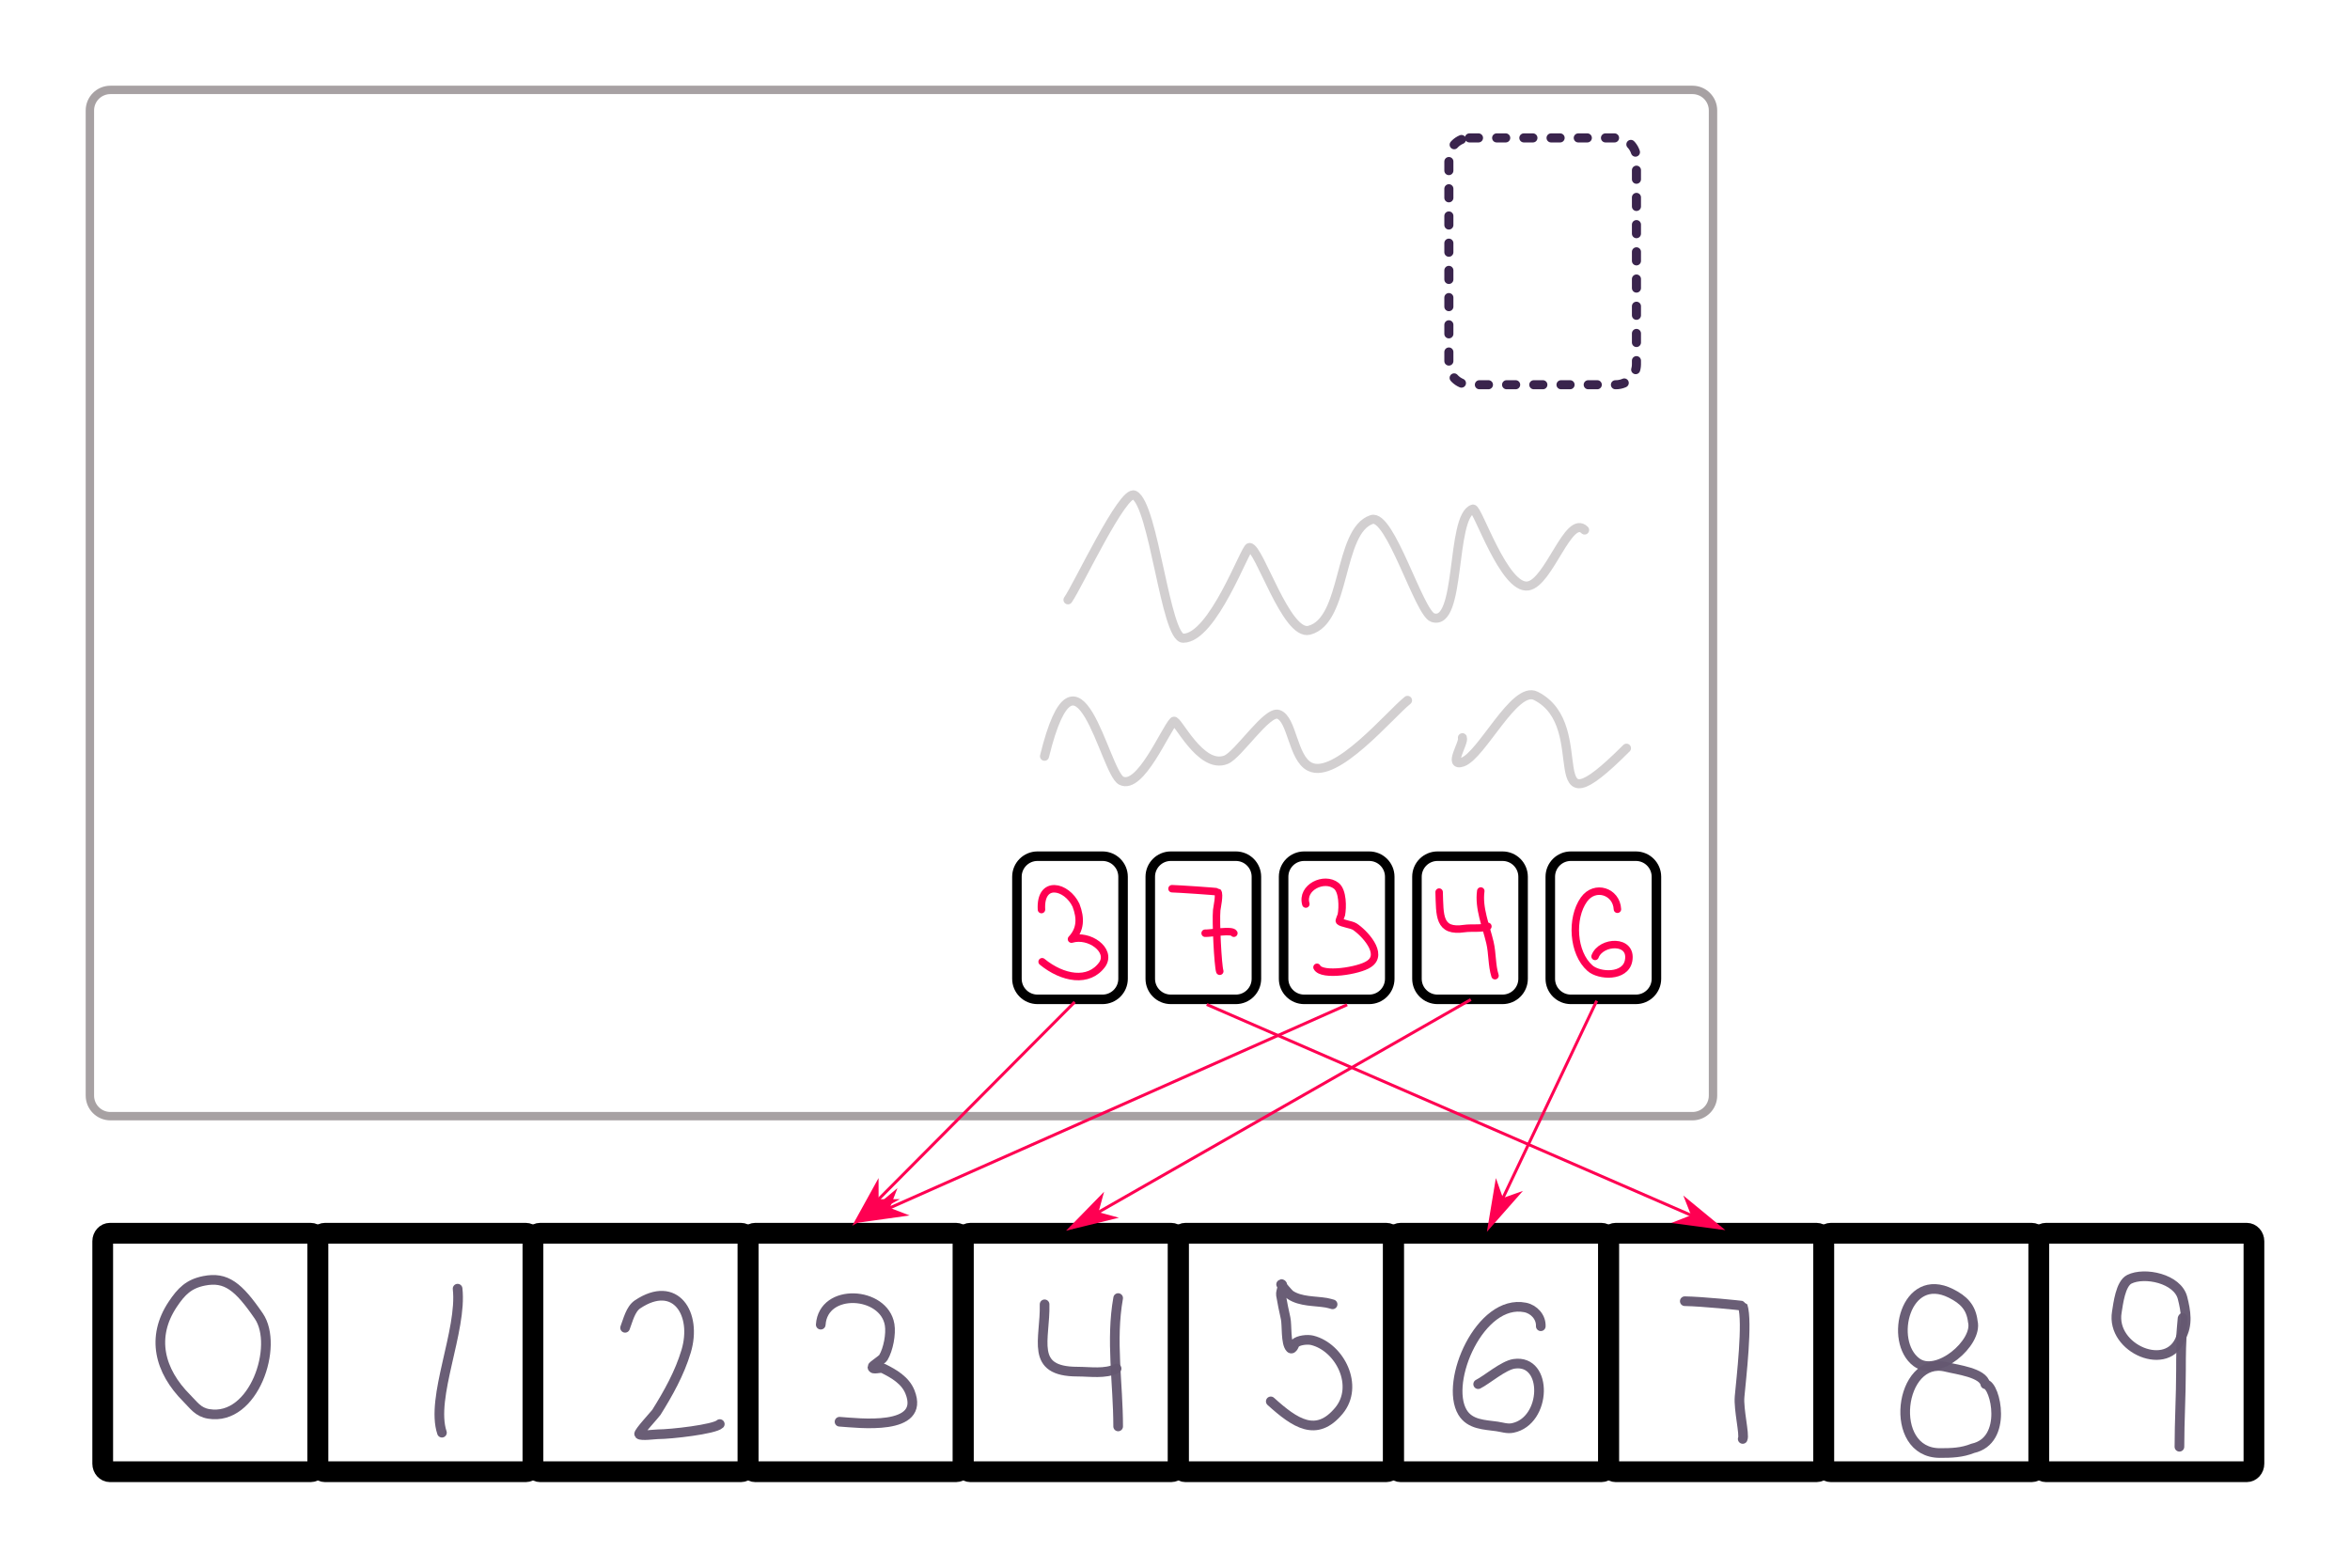
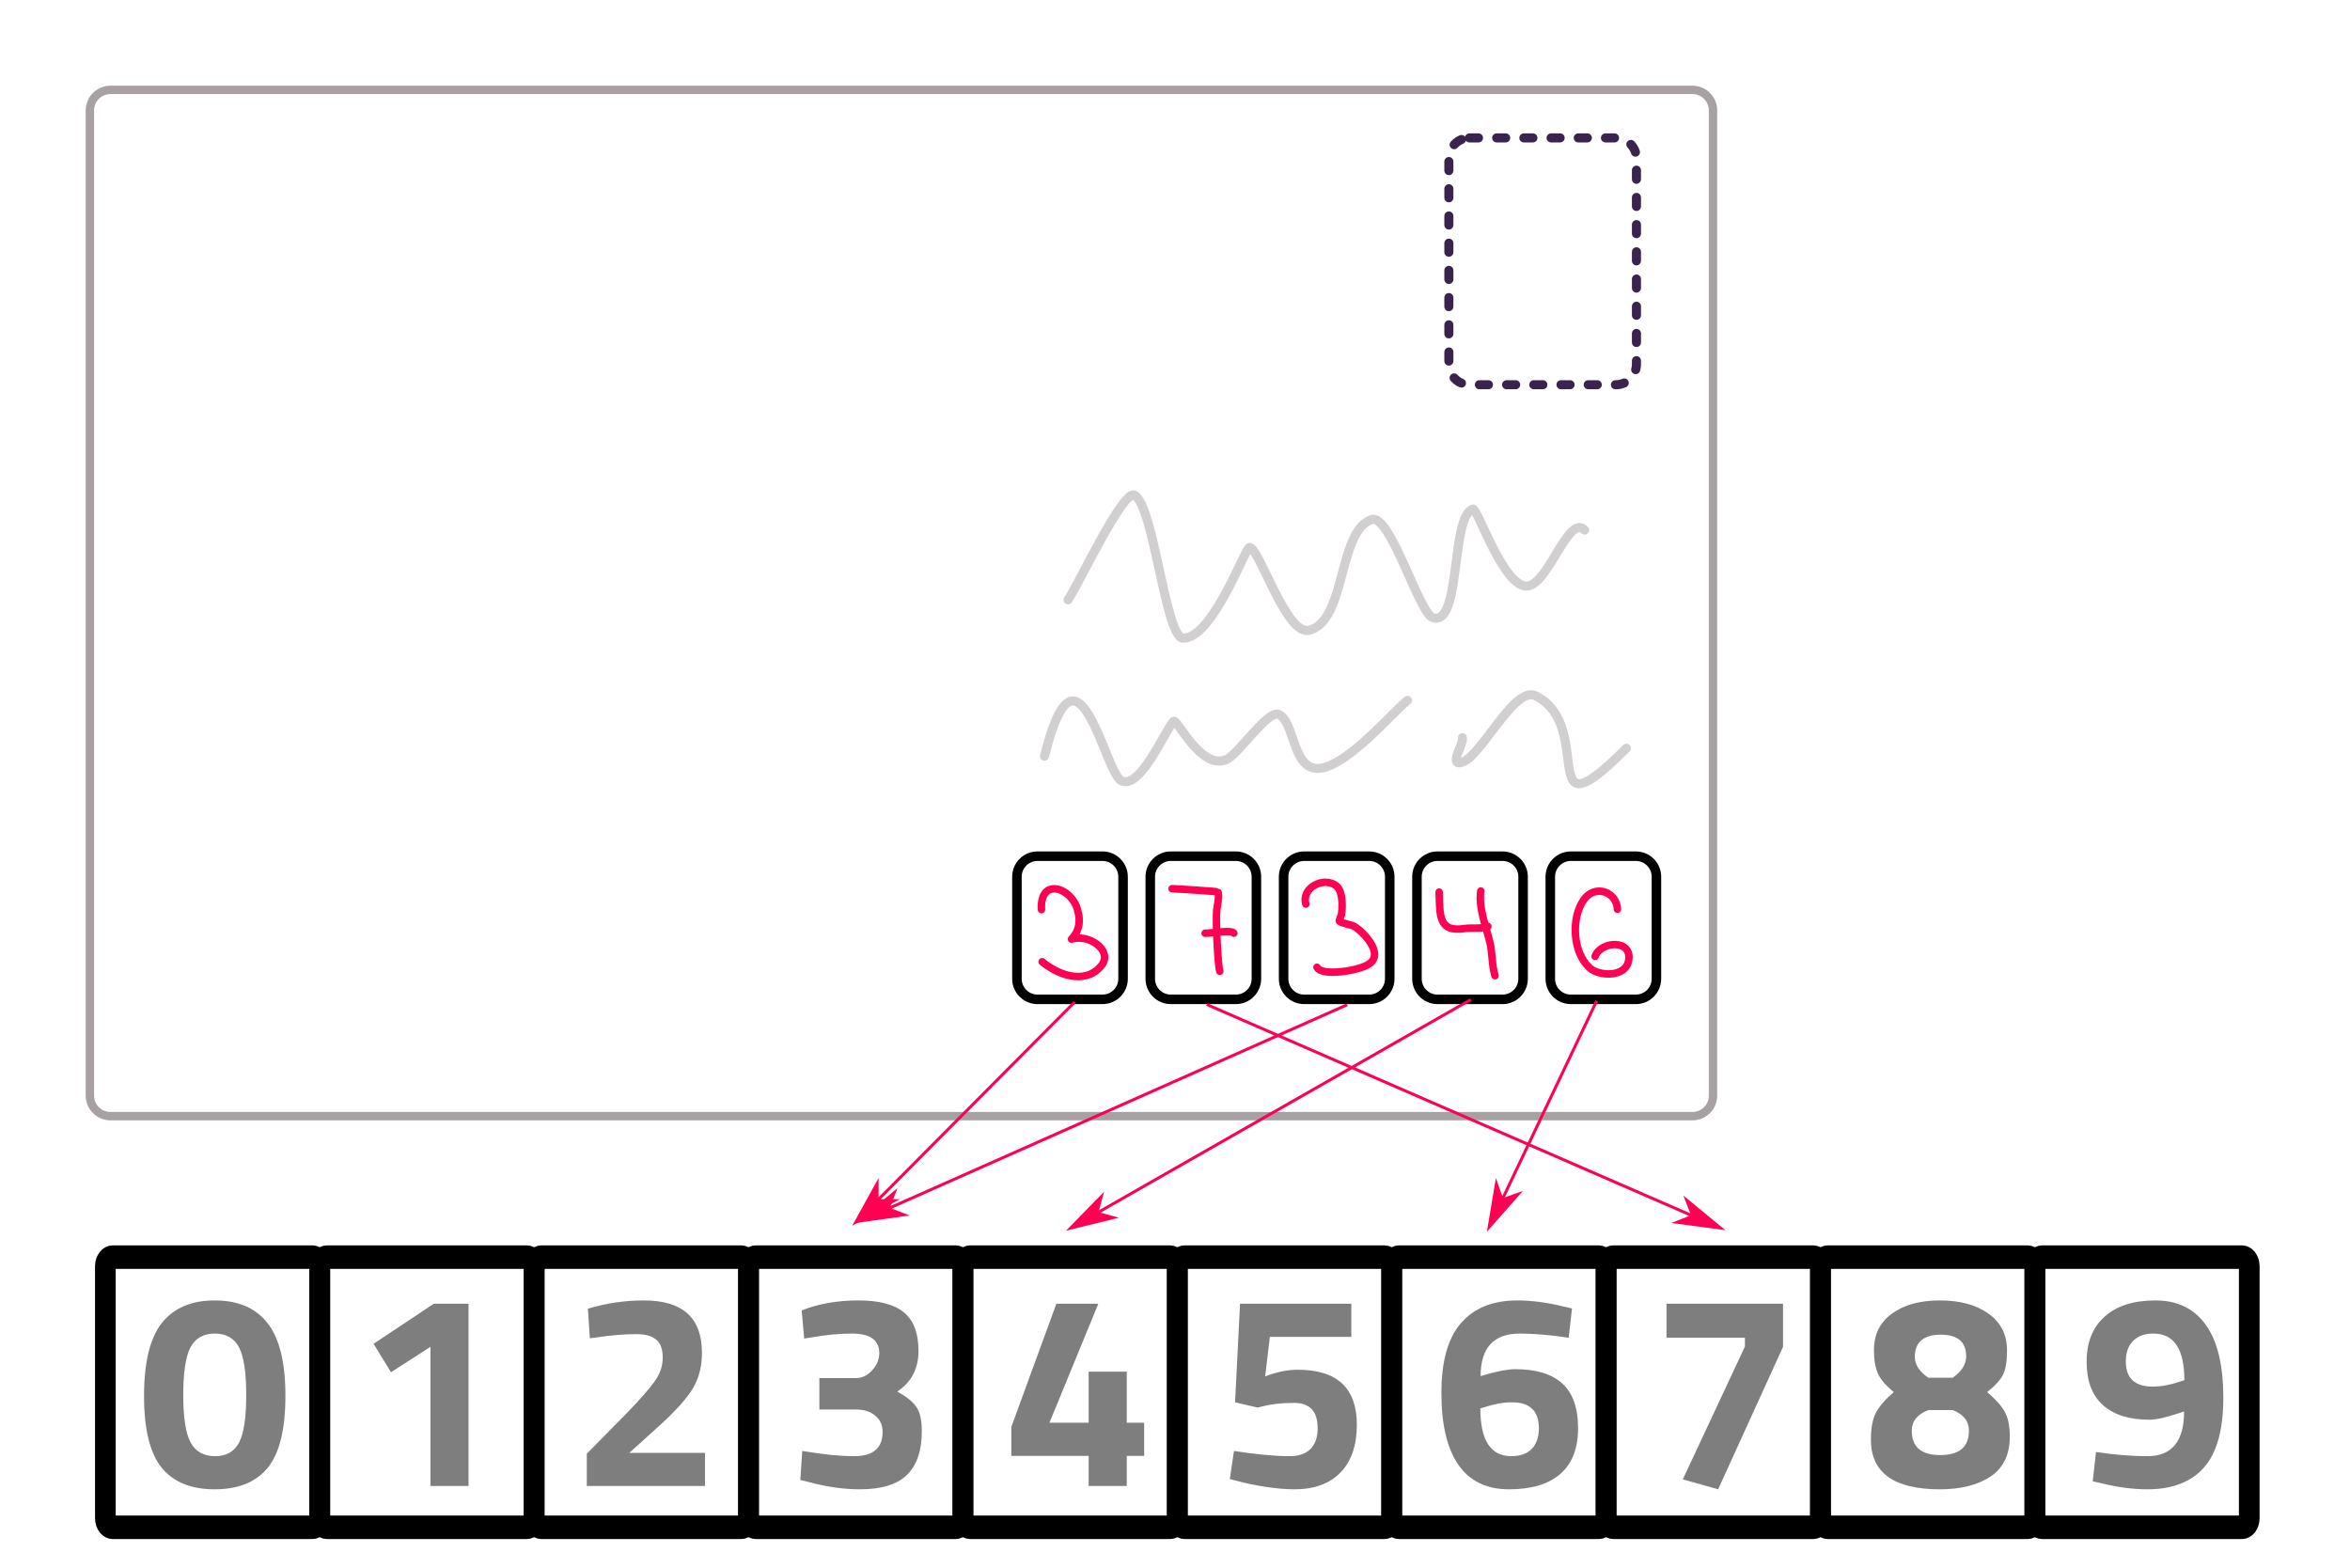
<svg xmlns="http://www.w3.org/2000/svg" width="274.231mm" height="182.944mm" viewBox="0 0 971.685 648.228" id="svg2" version="1.1">
  <defs id="defs4">
    <marker style="overflow:visible" id="marker2182" refX="0" refY="0" orient="auto">
      <path transform="matrix(-0.8,0,0,-0.8,-10,0)" style="fill:#ff0052;fill-opacity:1;fill-rule:evenodd;stroke:#ff0052;stroke-width:1pt;stroke-opacity:1" d="M 0,0 5,-5 -12.5,0 5,5 Z" id="path2180" />
    </marker>
    <marker style="overflow:visible" id="marker2148" refX="0" refY="0" orient="auto">
      <path transform="matrix(-0.8,0,0,-0.8,-10,0)" style="fill:#ff0052;fill-opacity:1;fill-rule:evenodd;stroke:#ff0052;stroke-width:1pt;stroke-opacity:1" d="M 0,0 5,-5 -12.5,0 5,5 Z" id="path2146" />
    </marker>
    <marker style="overflow:visible" id="marker2120" refX="0" refY="0" orient="auto">
      <path transform="matrix(-0.8,0,0,-0.8,-10,0)" style="fill:#ff0052;fill-opacity:1;fill-rule:evenodd;stroke:#ff0052;stroke-width:1pt;stroke-opacity:1" d="M 0,0 5,-5 -12.5,0 5,5 Z" id="path2118" />
    </marker>
    <marker style="overflow:visible" id="marker2098" refX="0" refY="0" orient="auto">
      <path transform="matrix(-0.8,0,0,-0.8,-10,0)" style="fill:#ff0052;fill-opacity:1;fill-rule:evenodd;stroke:#ff0052;stroke-width:1pt;stroke-opacity:1" d="M 0,0 5,-5 -12.5,0 5,5 Z" id="path2096" />
    </marker>
    <marker orient="auto" refY="0" refX="0" id="Arrow1Lend" style="overflow:visible">
      <path id="path1817" d="M 0,0 5,-5 -12.5,0 5,5 Z" style="fill:#ff0052;fill-opacity:1;fill-rule:evenodd;stroke:#ff0052;stroke-width:1pt;stroke-opacity:1" transform="matrix(-0.8,0,0,-0.8,-10,0)" />
    </marker>
    <clipPath clipPathUnits="userSpaceOnUse" id="clipPath4373">
      <path style="fill:none;fill-rule:evenodd;stroke:#000000;stroke-width:1px;stroke-linecap:butt;stroke-linejoin:miter;stroke-opacity:1" d="m 320.5,404.862 c -0.845,-0.001 -1.683,-0.374 -2.25,-1 -0.468,-0.517 -0.748,-1.187 -0.861,-1.875 -0.114,-0.688 -0.068,-1.394 0.056,-2.08 0.249,-1.372 0.808,-2.673 1.055,-4.045 0.339,-1.891 0.072,-3.83 0,-5.75 -0.226,-6.011 1.468,-12.027 0.75,-18 -0.15,-1.247 -0.405,-2.503 -0.25,-3.75 0.182,-1.468 0.919,-2.808 1.25,-4.25 0.386,-1.683 0.206,-3.437 0.113,-5.161 -0.093,-1.725 -0.085,-3.52 0.637,-5.089 0.422,-0.918 1.085,-1.728 1.914,-2.305 0.83,-0.577 1.826,-0.917 2.836,-0.945 1.544,-0.043 3.091,0.675 4.055,1.881 0.965,1.206 1.325,2.872 0.945,4.369" id="path4375" />
    </clipPath>
    <clipPath clipPathUnits="userSpaceOnUse" id="clipPath4379">
      <path style="fill:none;fill-rule:evenodd;stroke:#000000;stroke-width:1px;stroke-linecap:butt;stroke-linejoin:miter;stroke-opacity:1" d="m 320.5,404.862 c -0.845,-0.001 -1.683,-0.374 -2.25,-1 -0.468,-0.517 -0.748,-1.187 -0.861,-1.875 -0.114,-0.688 -0.068,-1.394 0.056,-2.08 0.249,-1.372 0.808,-2.673 1.055,-4.045 0.339,-1.891 0.072,-3.83 0,-5.75 -0.226,-6.011 1.468,-12.027 0.75,-18 -0.15,-1.247 -0.405,-2.503 -0.25,-3.75 0.182,-1.468 0.919,-2.808 1.25,-4.25 0.386,-1.683 0.206,-3.437 0.113,-5.161 -0.093,-1.725 -0.085,-3.52 0.637,-5.089 0.422,-0.918 1.085,-1.728 1.914,-2.305 0.83,-0.577 1.826,-0.917 2.836,-0.945 1.544,-0.043 3.091,0.675 4.055,1.881 0.965,1.206 1.325,2.872 0.945,4.369" id="path4381" />
    </clipPath>
    <clipPath clipPathUnits="userSpaceOnUse" id="clipPath4385">
      <path style="fill:none;fill-rule:evenodd;stroke:#000000;stroke-width:1px;stroke-linecap:butt;stroke-linejoin:miter;stroke-opacity:1" d="m 320.5,404.862 c -0.845,-0.001 -1.683,-0.374 -2.25,-1 -0.468,-0.517 -0.748,-1.187 -0.861,-1.875 -0.114,-0.688 -0.068,-1.394 0.056,-2.08 0.249,-1.372 0.808,-2.673 1.055,-4.045 0.339,-1.891 0.072,-3.83 0,-5.75 -0.226,-6.011 1.468,-12.027 0.75,-18 -0.15,-1.247 -0.405,-2.503 -0.25,-3.75 0.182,-1.468 0.919,-2.808 1.25,-4.25 0.386,-1.683 0.206,-3.437 0.113,-5.161 -0.093,-1.725 -0.085,-3.52 0.637,-5.089 0.422,-0.918 1.085,-1.728 1.914,-2.305 0.83,-0.577 1.826,-0.917 2.836,-0.945 1.544,-0.043 3.091,0.675 4.055,1.881 0.965,1.206 1.325,2.872 0.945,4.369" id="path4387" />
    </clipPath>
    <clipPath clipPathUnits="userSpaceOnUse" id="clipPath4391">
      <path style="fill:none;fill-rule:evenodd;stroke:#000000;stroke-width:1px;stroke-linecap:butt;stroke-linejoin:miter;stroke-opacity:1" d="m 320.5,404.862 c -0.845,-0.001 -1.683,-0.374 -2.25,-1 -0.468,-0.517 -0.748,-1.187 -0.861,-1.875 -0.114,-0.688 -0.068,-1.394 0.056,-2.08 0.249,-1.372 0.808,-2.673 1.055,-4.045 0.339,-1.891 0.072,-3.83 0,-5.75 -0.226,-6.011 1.468,-12.027 0.75,-18 -0.15,-1.247 -0.405,-2.503 -0.25,-3.75 0.182,-1.468 0.919,-2.808 1.25,-4.25 0.386,-1.683 0.206,-3.437 0.113,-5.161 -0.093,-1.725 -0.085,-3.52 0.637,-5.089 0.422,-0.918 1.085,-1.728 1.914,-2.305 0.83,-0.577 1.826,-0.917 2.836,-0.945 1.544,-0.043 3.091,0.675 4.055,1.881 0.965,1.206 1.325,2.872 0.945,4.369" id="path4393" />
    </clipPath>
    <clipPath clipPathUnits="userSpaceOnUse" id="clipPath4397">
      <path style="fill:none;fill-rule:evenodd;stroke:#000000;stroke-width:1px;stroke-linecap:butt;stroke-linejoin:miter;stroke-opacity:1" d="m 320.5,404.862 c -0.845,-0.001 -1.683,-0.374 -2.25,-1 -0.468,-0.517 -0.748,-1.187 -0.861,-1.875 -0.114,-0.688 -0.068,-1.394 0.056,-2.08 0.249,-1.372 0.808,-2.673 1.055,-4.045 0.339,-1.891 0.072,-3.83 0,-5.75 -0.226,-6.011 1.468,-12.027 0.75,-18 -0.15,-1.247 -0.405,-2.503 -0.25,-3.75 0.182,-1.468 0.919,-2.808 1.25,-4.25 0.386,-1.683 0.206,-3.437 0.113,-5.161 -0.093,-1.725 -0.085,-3.52 0.637,-5.089 0.422,-0.918 1.085,-1.728 1.914,-2.305 0.83,-0.577 1.826,-0.917 2.836,-0.945 1.544,-0.043 3.091,0.675 4.055,1.881 0.965,1.206 1.325,2.872 0.945,4.369" id="path4399" />
    </clipPath>
    <clipPath clipPathUnits="userSpaceOnUse" id="clipPath4403">
      <path style="fill:none;fill-rule:evenodd;stroke:#000000;stroke-width:1px;stroke-linecap:butt;stroke-linejoin:miter;stroke-opacity:1" d="m 320.5,404.862 c -0.845,-0.001 -1.683,-0.374 -2.25,-1 -0.468,-0.517 -0.748,-1.187 -0.861,-1.875 -0.114,-0.688 -0.068,-1.394 0.056,-2.08 0.249,-1.372 0.808,-2.673 1.055,-4.045 0.339,-1.891 0.072,-3.83 0,-5.75 -0.226,-6.011 1.468,-12.027 0.75,-18 -0.15,-1.247 -0.405,-2.503 -0.25,-3.75 0.182,-1.468 0.919,-2.808 1.25,-4.25 0.386,-1.683 0.206,-3.437 0.113,-5.161 -0.093,-1.725 -0.085,-3.52 0.637,-5.089 0.422,-0.918 1.085,-1.728 1.914,-2.305 0.83,-0.577 1.826,-0.917 2.836,-0.945 1.544,-0.043 3.091,0.675 4.055,1.881 0.965,1.206 1.325,2.872 0.945,4.369" id="path4405" />
    </clipPath>
    <clipPath clipPathUnits="userSpaceOnUse" id="clipPath4409">
      <path style="fill:none;fill-rule:evenodd;stroke:#000000;stroke-width:1px;stroke-linecap:butt;stroke-linejoin:miter;stroke-opacity:1" d="m 320.5,404.862 c -0.845,-0.001 -1.683,-0.374 -2.25,-1 -0.468,-0.517 -0.748,-1.187 -0.861,-1.875 -0.114,-0.688 -0.068,-1.394 0.056,-2.08 0.249,-1.372 0.808,-2.673 1.055,-4.045 0.339,-1.891 0.072,-3.83 0,-5.75 -0.226,-6.011 1.468,-12.027 0.75,-18 -0.15,-1.247 -0.405,-2.503 -0.25,-3.75 0.182,-1.468 0.919,-2.808 1.25,-4.25 0.386,-1.683 0.206,-3.437 0.113,-5.161 -0.093,-1.725 -0.085,-3.52 0.637,-5.089 0.422,-0.918 1.085,-1.728 1.914,-2.305 0.83,-0.577 1.826,-0.917 2.836,-0.945 1.544,-0.043 3.091,0.675 4.055,1.881 0.965,1.206 1.325,2.872 0.945,4.369" id="path4411" />
    </clipPath>
    <clipPath clipPathUnits="userSpaceOnUse" id="clipPath4415">
      <path style="fill:none;fill-rule:evenodd;stroke:#000000;stroke-width:1px;stroke-linecap:butt;stroke-linejoin:miter;stroke-opacity:1" d="m 320.5,404.862 c -0.845,-0.001 -1.683,-0.374 -2.25,-1 -0.468,-0.517 -0.748,-1.187 -0.861,-1.875 -0.114,-0.688 -0.068,-1.394 0.056,-2.08 0.249,-1.372 0.808,-2.673 1.055,-4.045 0.339,-1.891 0.072,-3.83 0,-5.75 -0.226,-6.011 1.468,-12.027 0.75,-18 -0.15,-1.247 -0.405,-2.503 -0.25,-3.75 0.182,-1.468 0.919,-2.808 1.25,-4.25 0.386,-1.683 0.206,-3.437 0.113,-5.161 -0.093,-1.725 -0.085,-3.52 0.637,-5.089 0.422,-0.918 1.085,-1.728 1.914,-2.305 0.83,-0.577 1.826,-0.917 2.836,-0.945 1.544,-0.043 3.091,0.675 4.055,1.881 0.965,1.206 1.325,2.872 0.945,4.369" id="path4417" />
    </clipPath>
    <clipPath clipPathUnits="userSpaceOnUse" id="clipPath4421">
      <path style="fill:none;fill-rule:evenodd;stroke:#000000;stroke-width:1px;stroke-linecap:butt;stroke-linejoin:miter;stroke-opacity:1" d="m 320.5,404.862 c -0.845,-0.001 -1.683,-0.374 -2.25,-1 -0.468,-0.517 -0.748,-1.187 -0.861,-1.875 -0.114,-0.688 -0.068,-1.394 0.056,-2.08 0.249,-1.372 0.808,-2.673 1.055,-4.045 0.339,-1.891 0.072,-3.83 0,-5.75 -0.226,-6.011 1.468,-12.027 0.75,-18 -0.15,-1.247 -0.405,-2.503 -0.25,-3.75 0.182,-1.468 0.919,-2.808 1.25,-4.25 0.386,-1.683 0.206,-3.437 0.113,-5.161 -0.093,-1.725 -0.085,-3.52 0.637,-5.089 0.422,-0.918 1.085,-1.728 1.914,-2.305 0.83,-0.577 1.826,-0.917 2.836,-0.945 1.544,-0.043 3.091,0.675 4.055,1.881 0.965,1.206 1.325,2.872 0.945,4.369" id="path4423" />
    </clipPath>
    <clipPath clipPathUnits="userSpaceOnUse" id="clipPath4427">
      <path style="fill:none;fill-rule:evenodd;stroke:#000000;stroke-width:1px;stroke-linecap:butt;stroke-linejoin:miter;stroke-opacity:1" d="m 320.5,404.862 c -0.845,-0.001 -1.683,-0.374 -2.25,-1 -0.468,-0.517 -0.748,-1.187 -0.861,-1.875 -0.114,-0.688 -0.068,-1.394 0.056,-2.08 0.249,-1.372 0.808,-2.673 1.055,-4.045 0.339,-1.891 0.072,-3.83 0,-5.75 -0.226,-6.011 1.468,-12.027 0.75,-18 -0.15,-1.247 -0.405,-2.503 -0.25,-3.75 0.182,-1.468 0.919,-2.808 1.25,-4.25 0.386,-1.683 0.206,-3.437 0.113,-5.161 -0.093,-1.725 -0.085,-3.52 0.637,-5.089 0.422,-0.918 1.085,-1.728 1.914,-2.305 0.83,-0.577 1.826,-0.917 2.836,-0.945 1.544,-0.043 3.091,0.675 4.055,1.881 0.965,1.206 1.325,2.872 0.945,4.369" id="path4429" />
    </clipPath>
  </defs>
  <g id="layer1" transform="translate(758.1047,-290.7906)">
    <rect style="opacity:1;fill:none;fill-opacity:1;stroke:#000000;stroke-width:3.937;stroke-linecap:round;stroke-linejoin:round;stroke-miterlimit:4;stroke-dasharray:none;stroke-dashoffset:0;stroke-opacity:1" id="rect1576" width="43.884" height="59.193" x="-337.622" y="644.792" rx="8.504" ry="8.504" />
    <rect style="opacity:1;fill:none;fill-opacity:1;stroke:#000000;stroke-width:3.937;stroke-linecap:round;stroke-linejoin:round;stroke-miterlimit:4;stroke-dasharray:none;stroke-dashoffset:0;stroke-opacity:1" id="rect1576-3" width="43.884" height="59.193" x="-282.487" y="644.792" rx="8.504" ry="8.504" />
    <rect style="opacity:1;fill:none;fill-opacity:1;stroke:#000000;stroke-width:3.937;stroke-linecap:round;stroke-linejoin:round;stroke-miterlimit:4;stroke-dasharray:none;stroke-dashoffset:0;stroke-opacity:1" id="rect1576-3-6" width="43.884" height="59.193" x="-227.353" y="644.792" rx="8.504" ry="8.504" />
    <rect style="opacity:1;fill:none;fill-opacity:1;stroke:#000000;stroke-width:3.937;stroke-linecap:round;stroke-linejoin:round;stroke-miterlimit:4;stroke-dasharray:none;stroke-dashoffset:0;stroke-opacity:1" id="rect1576-3-6-7" width="43.884" height="59.193" x="-172.218" y="644.792" rx="8.504" ry="8.504" />
    <rect style="opacity:1;fill:none;fill-opacity:1;stroke:#000000;stroke-width:3.937;stroke-linecap:round;stroke-linejoin:round;stroke-miterlimit:4;stroke-dasharray:none;stroke-dashoffset:0;stroke-opacity:1" id="rect1576-3-6-7-5" width="43.884" height="59.193" x="-117.084" y="644.792" rx="8.504" ry="8.504" />
    <path style="fill:none;stroke:#ff0052;stroke-width:3.092;stroke-linecap:round;stroke-linejoin:round;stroke-miterlimit:4;stroke-dasharray:none;stroke-opacity:1" d="m -327.477,666.86 c -0.69,-12.413 10.425,-9.91 14.281,-1.773 2.087,5.406 1.861,10.054 -1.866,14.002 7.26,-2.239 16.64,4.489 12.787,10.374 -5.612,7.895 -16.468,5.887 -24.926,-1.025" id="path1638" />
    <path style="fill:none;stroke:#ff0052;stroke-width:3.091;stroke-linecap:round;stroke-linejoin:miter;stroke-miterlimit:4;stroke-dasharray:none;stroke-opacity:1" d="m -273.497,658.238 c 1.988,0.026 18.692,1.108 18.902,1.33 0.916,0.966 -0.321,6.494 -0.42,7.534 -0.442,4.667 0.491,22.829 1.26,25.262" id="path1640" />
    <path style="fill:none;stroke:#ff0052;stroke-width:3.091;stroke-linecap:round;stroke-linejoin:miter;stroke-miterlimit:4;stroke-dasharray:none;stroke-opacity:1" d="m -218.164,664.577 c -1.948,-6.908 7.613,-11.481 12.601,-7.534 2.724,2.156 2.675,8.934 2.1,11.966 -0.062,0.328 -1.023,2.466 -0.84,2.659 0.863,0.91 4.964,1.37 6.301,2.216 3.782,2.394 12.416,11.374 5.881,15.512 -3.903,2.744 -19.459,5.25 -21.422,1.33" id="path1642" />
    <path style="fill:none;stroke:#ff0052;stroke-width:3.091;stroke-linecap:round;stroke-linejoin:miter;stroke-miterlimit:4;stroke-dasharray:none;stroke-opacity:1" d="m -163.048,659.635 c 0.341,9.682 -0.358,16.705 10.501,15.069 2.827,-0.426 7.554,0.225 9.661,-0.886" id="path1644" />
    <path style="fill:none;stroke:#ff0052;stroke-width:3.091;stroke-linecap:round;stroke-linejoin:miter;stroke-miterlimit:4;stroke-dasharray:none;stroke-opacity:1" d="m -145.827,659.191 c -0.996,7.059 2.16,14.437 3.78,21.273 1.065,4.494 0.747,9.454 2.1,13.739" id="path1646" />
    <path style="fill:none;stroke:#ff0052;stroke-width:3.091;stroke-linecap:round;stroke-linejoin:miter;stroke-miterlimit:4;stroke-dasharray:none;stroke-opacity:1" d="m -89.327,666.726 c -0.369,-7.367 -9.321,-10.376 -13.861,-3.989 -5.437,7.649 -4.671,22.041 2.52,28.364 3.788,3.33 14.631,3.917 15.961,-3.102 1.681,-8.871 -11.388,-8.296 -13.861,-1.773" id="path1648" />
    <path style="fill:none;stroke:#ff0052;stroke-width:3.091;stroke-linecap:round;stroke-linejoin:miter;stroke-miterlimit:4;stroke-dasharray:none;stroke-opacity:1" d="m -259.804,676.639 c 2.128,0.113 11.142,-1.558 11.88,0" id="path1650" />
    <rect style="opacity:1;fill:none;fill-opacity:1;stroke:#a7a1a3;stroke-width:3.467;stroke-linecap:round;stroke-linejoin:round;stroke-miterlimit:4;stroke-dasharray:none;stroke-dashoffset:0;stroke-opacity:1" id="rect1652" width="671.134" height="424.33" x="-720.938" y="327.957" rx="8.504" ry="8.504" />
    <path style="fill:none;stroke:#a7a1a3;stroke-width:3.75;stroke-linecap:round;stroke-linejoin:round;stroke-miterlimit:4;stroke-dasharray:none;stroke-opacity:0.5" d="m -316.507,538.797 c 3.993,-5.621 22.718,-45.651 27.423,-43.299 8.09,4.045 12.862,59.175 20.206,59.175 12.335,0 25.631,-37.526 27.423,-37.526 4.002,0 15.193,36.608 24.639,34.246 15.472,-3.868 11.845,-41.116 25.877,-45.793 7.638,-2.546 19.576,38.658 25.236,40.545 11.926,3.975 7.284,-41.763 16.619,-44.875 1.865,-0.622 12.957,33.431 22.845,31.783 8.687,-1.448 16.681,-29.783 23.34,-23.123" id="path1656" />
    <path style="fill:none;stroke:#a7a1a3;stroke-width:3.75;stroke-linecap:round;stroke-linejoin:round;stroke-miterlimit:4;stroke-dasharray:none;stroke-opacity:0.5" d="m -326.217,603.468 c 13.577,-55.249 24.793,6.623 31.753,10.103 7.86,3.93 18.177,-21.064 21.649,-24.536 1.347,-1.347 11.091,20.1 21.649,15.876 5.071,-2.028 16.903,-20.345 21.649,-18.763 5.775,1.925 5.846,18.078 12.99,21.649 10.795,5.398 33.036,-21.522 40.412,-27.423" id="path1658" />
    <path style="fill:none;stroke:#a7a1a3;stroke-width:3.75;stroke-linecap:round;stroke-linejoin:round;stroke-miterlimit:4;stroke-dasharray:none;stroke-opacity:0.5" d="m -153.421,595.811 c 0.808,2.099 -6.133,12.147 0,10.103 7.963,-2.654 21.558,-31.798 30.309,-27.423 25.151,12.576 -0.845,60.02 37.526,21.649" id="path1660" />
    <rect style="opacity:1;fill:none;fill-opacity:1;stroke:#331c47;stroke-width:3.75;stroke-linecap:round;stroke-linejoin:round;stroke-miterlimit:4;stroke-dasharray:3.75, 7.5;stroke-dashoffset:0;stroke-opacity:0.961" id="rect1664" width="77.563" height="102.057" x="-159.022" y="347.807" rx="8.504" ry="8.504" />
-     <rect style="opacity:1;fill:none;fill-opacity:1;stroke:#000000;stroke-width:8.575;stroke-linecap:round;stroke-linejoin:round;stroke-miterlimit:4;stroke-dasharray:none;stroke-dashoffset:0;stroke-opacity:1" id="rect862" width="88.949" height="98.617" x="-537.736" y="800.681" rx="3.003" ry="3.329" />
-     <rect style="opacity:1;fill:none;fill-opacity:1;stroke:#000000;stroke-width:8.575;stroke-linecap:round;stroke-linejoin:round;stroke-miterlimit:4;stroke-dasharray:none;stroke-dashoffset:0;stroke-opacity:1" id="rect862-3" width="88.949" height="98.617" x="-448.786" y="800.681" rx="3.003" ry="3.329" />
-     <rect style="opacity:1;fill:none;fill-opacity:1;stroke:#000000;stroke-width:8.575;stroke-linecap:round;stroke-linejoin:round;stroke-miterlimit:4;stroke-dasharray:none;stroke-dashoffset:0;stroke-opacity:1" id="rect862-6" width="88.949" height="98.617" x="-359.837" y="800.681" rx="3.003" ry="3.329" />
-     <rect style="opacity:1;fill:none;fill-opacity:1;stroke:#000000;stroke-width:8.575;stroke-linecap:round;stroke-linejoin:round;stroke-miterlimit:4;stroke-dasharray:none;stroke-dashoffset:0;stroke-opacity:1" id="rect862-3-7" width="88.949" height="98.617" x="-270.887" y="800.681" rx="3.003" ry="3.329" />
-     <rect style="opacity:1;fill:none;fill-opacity:1;stroke:#000000;stroke-width:8.575;stroke-linecap:round;stroke-linejoin:round;stroke-miterlimit:4;stroke-dasharray:none;stroke-dashoffset:0;stroke-opacity:1" id="rect862-5" width="88.949" height="98.617" x="-181.938" y="800.681" rx="3.003" ry="3.329" />
-     <rect style="opacity:1;fill:none;fill-opacity:1;stroke:#000000;stroke-width:8.575;stroke-linecap:round;stroke-linejoin:round;stroke-miterlimit:4;stroke-dasharray:none;stroke-dashoffset:0;stroke-opacity:1" id="rect862-3-3" width="88.949" height="98.617" x="-92.988" y="800.681" rx="3.003" ry="3.329" />
-     <rect style="opacity:1;fill:none;fill-opacity:1;stroke:#000000;stroke-width:8.575;stroke-linecap:round;stroke-linejoin:round;stroke-miterlimit:4;stroke-dasharray:none;stroke-dashoffset:0;stroke-opacity:1" id="rect862-56" width="88.949" height="98.617" x="-4.039" y="800.681" rx="3.003" ry="3.329" />
-     <rect style="opacity:1;fill:none;fill-opacity:1;stroke:#000000;stroke-width:8.575;stroke-linecap:round;stroke-linejoin:round;stroke-miterlimit:4;stroke-dasharray:none;stroke-dashoffset:0;stroke-opacity:1" id="rect862-3-2" width="88.949" height="98.617" x="84.911" y="800.681" rx="3.003" ry="3.329" />
-     <rect style="opacity:1;fill:none;fill-opacity:1;stroke:#000000;stroke-width:8.575;stroke-linecap:round;stroke-linejoin:round;stroke-miterlimit:4;stroke-dasharray:none;stroke-dashoffset:0;stroke-opacity:1" id="rect862-9" width="88.949" height="98.617" x="-715.635" y="800.681" rx="3.003" ry="3.329" />
-     <rect style="opacity:1;fill:none;fill-opacity:1;stroke:#000000;stroke-width:8.575;stroke-linecap:round;stroke-linejoin:round;stroke-miterlimit:4;stroke-dasharray:none;stroke-dashoffset:0;stroke-opacity:1" id="rect862-3-1" width="88.949" height="98.617" x="-626.685" y="800.681" rx="3.003" ry="3.329" />
-     <path style="fill:none;stroke:#655871;stroke-width:3.993;stroke-linecap:round;stroke-linejoin:round;stroke-miterlimit:4;stroke-dasharray:none;stroke-opacity:0.963" d="m -651.094,834.934 c -8.38,-12.21 -13.535,-16.386 -22.653,-14.563 -6.303,1.261 -9.377,4.358 -12.944,9.708 -9.022,13.533 -5.508,27.501 5.825,38.834 2.935,2.935 4.616,5.731 9.061,6.472 18.749,3.125 29.091,-28.242 20.711,-40.452 z" id="path970" />
-     <path style="fill:none;stroke:#655871;stroke-width:3.993;stroke-linecap:round;stroke-linejoin:round;stroke-miterlimit:4;stroke-dasharray:none;stroke-opacity:0.963" d="m -568.897,823.607 c 1.978,17.328 -11.309,45.035 -6.472,59.545" id="path972" />
-     <path style="fill:none;stroke:#655871;stroke-width:3.993;stroke-linecap:round;stroke-linejoin:round;stroke-miterlimit:4;stroke-dasharray:none;stroke-opacity:0.963" d="m -499.643,839.788 c 1.196,-3.065 2.204,-7.726 5.178,-9.708 15.626,-10.417 24.729,3.868 20.064,19.417 -2.722,9.074 -7.397,17.401 -12.297,25.242 -0.467,0.747 -7.689,8.492 -7.12,9.061 0.822,0.822 6.551,0 7.767,0 5.312,0 23.389,-2.03 25.565,-4.207" id="path974" />
-     <path style="fill:none;stroke:#655871;stroke-width:3.993;stroke-linecap:round;stroke-linejoin:round;stroke-miterlimit:4;stroke-dasharray:none;stroke-opacity:0.963" d="m -418.74,838.493 c 1.031,-15.371 26.175,-13.816 28.478,0 0.645,3.869 -0.547,10.188 -2.589,13.592 -0.574,0.956 -4.531,3.326 -4.531,3.883 0,1.526 3.166,-0.035 4.531,0.647 4.314,2.157 9.055,4.839 11.003,9.708 6.555,16.388 -21.447,12.809 -29.125,12.297" id="path976" />
-     <path style="fill:none;stroke:#655871;stroke-width:3.993;stroke-linecap:round;stroke-linejoin:round;stroke-miterlimit:4;stroke-dasharray:none;stroke-opacity:0.963" d="m -326.187,830.079 c 0.366,14.508 -6.369,27.831 13.592,27.831 5.213,0 11.473,1.059 16.181,-1.294" id="path978" />
-     <path style="fill:none;stroke:#655871;stroke-width:3.993;stroke-linecap:round;stroke-linejoin:round;stroke-miterlimit:4;stroke-dasharray:none;stroke-opacity:0.963" d="m -295.767,827.49 c -3.131,17.528 0,35.384 0,53.073" id="path980" />
-     <path style="fill:none;stroke:#655871;stroke-width:3.993;stroke-linecap:round;stroke-linejoin:round;stroke-miterlimit:4;stroke-dasharray:none;stroke-opacity:0.963" d="m -207.097,830.079 c -0.863,-0.216 -1.712,-0.501 -2.589,-0.647 -4.794,-0.799 -10.658,-0.417 -14.886,-3.236 -0.752,-0.501 -4.115,-4.531 -3.883,-4.531 1.51,0 -0.248,3.041 0,4.531 0.534,3.207 1.235,6.529 1.942,9.708 0.603,2.716 -0.05,10.305 1.942,12.297 0.925,0.925 1.839,-1.839 1.942,-1.942 1.419,-1.419 5.218,-1.77 7.12,-1.294 11.472,2.868 19.504,18.924 11.003,29.125 -9.29,11.148 -18.041,5.246 -28.154,-3.883" id="path982" />
-     <path style="fill:none;stroke:#655871;stroke-width:3.993;stroke-linecap:round;stroke-linejoin:round;stroke-miterlimit:4;stroke-dasharray:none;stroke-opacity:0.963" d="m -121.016,839.141 c 0.156,-3.829 -2.833,-7.039 -6.472,-7.767 -18.527,-3.705 -33.498,30.683 -25.889,43.364 3.088,5.147 9.227,5.109 14.239,5.825 2.136,0.305 4.249,1.092 6.472,0.647 14.13,-2.826 14.778,-28.555 0.647,-26.536 -4.41,0.63 -11.286,6.614 -14.886,8.414" id="path984" />
-     <path style="fill:none;stroke:#655871;stroke-width:3.993;stroke-linecap:round;stroke-linejoin:round;stroke-miterlimit:4;stroke-dasharray:none;stroke-opacity:0.963" d="m -61.471,828.785 c 6.867,0.099 23.892,1.774 23.947,1.942 2.162,6.485 -0.618,30.098 -1.294,37.539 -0.474,5.211 2.142,15.78 1.294,17.475" id="path986" />
-     <path style="fill:none;stroke:#655871;stroke-width:3.993;stroke-linecap:round;stroke-linejoin:round;stroke-miterlimit:4;stroke-dasharray:none;stroke-opacity:0.963" d="m 57.619,837.199 c -0.696,-5.872 -3.741,-8.99 -9.061,-11.65 -18.714,-9.357 -25.832,19.783 -14.239,28.478 8.556,6.417 25.497,-8.039 23.3,-16.828" id="path988" />
-     <path style="fill:none;stroke:#655871;stroke-width:3.993;stroke-linecap:round;stroke-linejoin:round;stroke-miterlimit:4;stroke-dasharray:none;stroke-opacity:0.963" d="m 62.797,863.088 c -0.891,-4.756 -11.681,-5.995 -16.181,-7.12 -19.423,-4.856 -24.59,35.597 -2.589,35.597 4.817,0 9.035,-0.119 13.592,-1.942 14.658,-3.211 9.39,-26.184 5.178,-26.536" id="path990" />
-     <path style="fill:none;stroke:#655871;stroke-width:3.993;stroke-linecap:round;stroke-linejoin:round;stroke-miterlimit:4;stroke-dasharray:none;stroke-opacity:0.963" d="m 143.7,843.671 c 3.019,-5.175 1.973,-10.878 0.647,-16.181 -2.019,-8.078 -15.724,-10.908 -22.006,-7.767 -3.688,1.844 -4.604,10.15 -5.178,13.592 -2.542,15.253 21.54,25.344 26.536,10.356" id="path992" />
-     <path style="fill:none;stroke:#655871;stroke-width:3.993;stroke-linecap:round;stroke-linejoin:round;stroke-miterlimit:4;stroke-dasharray:none;stroke-opacity:0.963" d="m 143.7,843.671 c 0.216,-2.589 0.389,-5.182 0.647,-7.767 0.107,-1.073 0.107,2.163 0,3.236 -0.608,6.076 -0.647,12.006 -0.647,18.122 0,10.614 -0.647,21.077 -0.647,31.714" id="path994" />
    <path style="fill:none;stroke:#ff0052;stroke-width:1.219;stroke-linecap:butt;stroke-linejoin:miter;stroke-miterlimit:4;stroke-dasharray:none;stroke-opacity:1;marker-end:url(#marker2182)" d="m -313.737,705.086 -90.32,90.83" id="path1804" />
    <path style="fill:none;stroke:#ff0052;stroke-width:1.219;stroke-linecap:butt;stroke-linejoin:miter;stroke-miterlimit:4;stroke-dasharray:none;stroke-opacity:1;marker-end:url(#Arrow1Lend)" d="m -201.09,706.213 -201.052,89.3" id="path1806" />
    <path style="fill:none;stroke:#ff0052;stroke-width:1.219;stroke-linecap:butt;stroke-linejoin:miter;stroke-miterlimit:4;stroke-dasharray:none;stroke-opacity:1;marker-end:url(#marker2148)" d="m -259.136,706.106 212.278,92.361" id="path1808" />
    <path style="fill:none;stroke:#ff0052;stroke-width:1.219;stroke-linecap:butt;stroke-linejoin:miter;stroke-miterlimit:4;stroke-dasharray:none;stroke-opacity:1;marker-end:url(#marker2098)" d="m -149.936,704.065 -165.332,94.402" id="path1810" />
    <path style="fill:none;stroke:#ff0052;stroke-width:1.219;stroke-linecap:butt;stroke-linejoin:miter;stroke-miterlimit:4;stroke-dasharray:none;stroke-opacity:1;marker-end:url(#marker2120)" d="m -97.887,704.575 -44.395,93.382" id="path1812" />
+     <g id="g1700" transform="matrix(0.3910152,0,0,0.3910152,-144.8753,360.7781)">
+       <g transform="matrix(3.117364,0,0,3.543307,-27.1222,1031.774)" id="g861">
+         <path id="rect862-36" d="m -310.741,33.453 h 67.814 c 1.36,0 2.455,1.214 2.455,2.722 v 75.185 c 0,1.508 -1.095,2.722 -2.455,2.722 h -67.814 c -1.36,0 -2.455,-1.214 -2.455,-2.722 V 36.175 c 0,-1.508 1.095,-2.722 2.455,-2.722 z" style="opacity:1;fill:none;fill-opacity:1;stroke:#000000;stroke-width:7.011;stroke-linecap:round;stroke-linejoin:round;stroke-miterlimit:4;stroke-dasharray:none;stroke-dashoffset:0;stroke-opacity:1" />
+         <path id="rect862-3-75" d="m -238.017,33.453 h 67.814 c 1.36,0 2.455,1.214 2.455,2.722 v 75.185 c 0,1.508 -1.095,2.722 -2.455,2.722 h -67.814 c -1.36,0 -2.455,-1.214 -2.455,-2.722 V 36.175 c 0,-1.508 1.095,-2.722 2.455,-2.722 z" style="opacity:1;fill:none;fill-opacity:1;stroke:#000000;stroke-width:7.011;stroke-linecap:round;stroke-linejoin:round;stroke-miterlimit:4;stroke-dasharray:none;stroke-dashoffset:0;stroke-opacity:1" />
+         <path id="rect862-6-3" d="m -165.292,33.453 h 67.814 c 1.36,0 2.455,1.214 2.455,2.722 v 75.185 c 0,1.508 -1.095,2.722 -2.455,2.722 h -67.814 c -1.36,0 -2.455,-1.214 -2.455,-2.722 V 36.175 c 0,-1.508 1.095,-2.722 2.455,-2.722 z" style="opacity:1;fill:none;fill-opacity:1;stroke:#000000;stroke-width:7.011;stroke-linecap:round;stroke-linejoin:round;stroke-miterlimit:4;stroke-dasharray:none;stroke-dashoffset:0;stroke-opacity:1" />
+         <path id="rect862-3-7-5" d="m -92.568,33.453 h 67.814 c 1.36,0 2.455,1.214 2.455,2.722 v 75.185 c 0,1.508 -1.095,2.722 -2.455,2.722 h -67.814 c -1.36,0 -2.455,-1.214 -2.455,-2.722 V 36.175 c 0,-1.508 1.095,-2.722 2.455,-2.722 z" style="opacity:1;fill:none;fill-opacity:1;stroke:#000000;stroke-width:7.011;stroke-linecap:round;stroke-linejoin:round;stroke-miterlimit:4;stroke-dasharray:none;stroke-dashoffset:0;stroke-opacity:1" />
+         <path id="rect862-5-6" d="m -19.844,33.453 h 67.814 c 1.36,0 2.455,1.214 2.455,2.722 v 75.185 c 0,1.508 -1.095,2.722 -2.455,2.722 h -67.814 c -1.36,0 -2.455,-1.214 -2.455,-2.722 V 36.175 c 0,-1.508 1.095,-2.722 2.455,-2.722 z" style="opacity:1;fill:none;fill-opacity:1;stroke:#000000;stroke-width:7.011;stroke-linecap:round;stroke-linejoin:round;stroke-miterlimit:4;stroke-dasharray:none;stroke-dashoffset:0;stroke-opacity:1" />
+         <path id="rect862-3-3-2" d="m 52.881,33.453 h 67.814 c 1.36,0 2.455,1.214 2.455,2.722 v 75.185 c 0,1.508 -1.095,2.722 -2.455,2.722 H 52.881 c -1.36,0 -2.455,-1.214 -2.455,-2.722 V 36.175 c 0,-1.508 1.095,-2.722 2.455,-2.722 z" style="opacity:1;fill:none;fill-opacity:1;stroke:#000000;stroke-width:7.011;stroke-linecap:round;stroke-linejoin:round;stroke-miterlimit:4;stroke-dasharray:none;stroke-dashoffset:0;stroke-opacity:1" />
+         <path id="rect862-56-9" d="m 125.605,33.453 h 67.814 c 1.36,0 2.455,1.214 2.455,2.722 v 75.185 c 0,1.508 -1.095,2.722 -2.455,2.722 h -67.814 c -1.36,0 -2.455,-1.214 -2.455,-2.722 V 36.175 c 0,-1.508 1.095,-2.722 2.455,-2.722 z" style="opacity:1;fill:none;fill-opacity:1;stroke:#000000;stroke-width:7.011;stroke-linecap:round;stroke-linejoin:round;stroke-miterlimit:4;stroke-dasharray:none;stroke-dashoffset:0;stroke-opacity:1" />
+         <path id="rect862-3-2-1" d="m 198.329,33.453 h 67.814 c 1.36,0 2.455,1.214 2.455,2.722 v 75.185 c 0,1.508 -1.095,2.722 -2.455,2.722 h -67.814 c -1.36,0 -2.455,-1.214 -2.455,-2.722 V 36.175 c 0,-1.508 1.095,-2.722 2.455,-2.722 z" style="opacity:1;fill:none;fill-opacity:1;stroke:#000000;stroke-width:7.011;stroke-linecap:round;stroke-linejoin:round;stroke-miterlimit:4;stroke-dasharray:none;stroke-dashoffset:0;stroke-opacity:1" />
+         <path id="rect862-9-2" d="m -456.189,33.453 h 67.814 c 1.36,0 2.455,1.214 2.455,2.722 v 75.185 c 0,1.508 -1.095,2.722 -2.455,2.722 h -67.814 c -1.36,0 -2.455,-1.214 -2.455,-2.722 V 36.175 c 0,-1.508 1.095,-2.722 2.455,-2.722 z" style="opacity:1;fill:none;fill-opacity:1;stroke:#000000;stroke-width:7.011;stroke-linecap:round;stroke-linejoin:round;stroke-miterlimit:4;stroke-dasharray:none;stroke-dashoffset:0;stroke-opacity:1" />
+         <path id="rect862-3-1-7" d="m -383.465,33.453 h 67.814 c 1.36,0 2.455,1.214 2.455,2.722 v 75.185 c 0,1.508 -1.095,2.722 -2.455,2.722 h -67.814 c -1.36,0 -2.455,-1.214 -2.455,-2.722 V 36.175 c 0,-1.508 1.095,-2.722 2.455,-2.722 z" style="opacity:1;fill:none;fill-opacity:1;stroke:#000000;stroke-width:7.011;stroke-linecap:round;stroke-linejoin:round;stroke-miterlimit:4;stroke-dasharray:none;stroke-dashoffset:0;stroke-opacity:1" />
+       </g>
+       <g id="flowRoot843" style="font-style:normal;font-weight:normal;font-size:40px;line-height:1.25;font-family:sans-serif;letter-spacing:0px;word-spacing:0px;fill:#000000;fill-opacity:1;stroke:none" transform="matrix(1.520769,0,0,1.520769,-1313.494,-553.332)" aria-label="0 1 2 3 4 5 6 7 8 9 ">
+         <path id="path863" style="font-style:normal;font-variant:normal;font-weight:normal;font-stretch:normal;font-size:192px;font-family:'Titillium Web';-inkscape-font-specification:'Titillium Web';fill:#7e7e7e;fill-opacity:1" d="m -55.104,1166.103 q 12.48,-15.744 36.864,-15.744 24.384,0 36.672,15.744 12.48,15.744 12.48,50.688 0,34.752 -12.288,49.92 -12.288,14.976 -36.864,14.976 -24.576,0 -36.864,-14.976 -12.288,-15.168 -12.288,-49.92 0,-34.944 12.288,-50.688 z m 58.752,50.112 q 0,-23.808 -4.992,-33.216 -4.992,-9.6 -16.896,-9.6 -11.712,0 -16.896,9.6 -4.992,9.6 -4.992,33.216 0,23.616 5.184,33.024 5.184,9.408 16.896,9.408 11.712,0 16.704,-9.408 4.992,-9.408 4.992,-33.024 z" />
+         <path id="path865" style="font-style:normal;font-variant:normal;font-weight:normal;font-stretch:normal;font-size:192px;font-family:'Titillium Web';-inkscape-font-specification:'Titillium Web';fill:#7e7e7e;fill-opacity:1" d="m 158.256,1152.663 v 126.72 H 131.76 v -96.768 l -27.456,17.664 -12.096,-19.776 41.856,-27.84 z" />
+         <path id="path867" style="font-style:normal;font-variant:normal;font-weight:normal;font-stretch:normal;font-size:192px;font-family:'Titillium Web';-inkscape-font-specification:'Titillium Web';fill:#7e7e7e;fill-opacity:1" d="M 322.656,1279.383 H 240.48 v -22.464 l 27.072,-27.456 q 14.4,-14.784 19.968,-22.656 5.76,-7.872 5.76,-16.704 0,-9.024 -4.8,-12.672 -4.608,-3.648 -13.248,-3.648 -12.864,0 -28.032,2.304 l -4.608,0.576 -1.344,-20.544 q 18.816,-5.76 38.976,-5.76 40.32,0 40.32,36.288 0,14.208 -6.144,24.576 -6.144,10.368 -22.272,25.152 l -22.08,19.968 h 52.608 z" />
+         <path id="path869" style="font-style:normal;font-variant:normal;font-weight:normal;font-stretch:normal;font-size:192px;font-family:'Titillium Web';-inkscape-font-specification:'Titillium Web';fill:#7e7e7e;fill-opacity:1" d="m 389.904,1157.271 q 17.664,-6.912 39.36,-6.912 21.888,0 31.872,8.448 9.984,8.256 9.984,26.688 0,18.432 -14.784,28.224 9.216,4.992 13.056,10.368 4.032,5.376 4.032,17.088 0,20.544 -10.368,30.528 -10.176,9.984 -32.832,9.984 -16.704,0 -35.136,-4.992 l -6.144,-1.536 1.344,-20.16 q 21.504,3.648 36.096,3.648 19.776,0 19.776,-16.896 0,-7.104 -5.184,-11.328 -4.992,-4.224 -13.248,-4.224 h -25.536 v -21.888 h 25.536 q 6.336,0 11.136,-5.376 4.992,-5.376 4.992,-11.904 0,-13.632 -19.008,-13.632 -13.248,0 -28.224,2.688 l -4.992,0.768 z" />
+         <path id="path871" style="font-style:normal;font-variant:normal;font-weight:normal;font-stretch:normal;font-size:192px;font-family:'Titillium Web';-inkscape-font-specification:'Titillium Web';fill:#7e7e7e;fill-opacity:1" d="m 589.44,1279.383 v -20.928 h -53.76 v -20.16 l 31.296,-85.632 h 29.184 l -33.984,82.752 h 27.264 v -35.52 h 26.496 v 35.52 h 12.096 v 23.04 h -12.096 v 20.928 z" />
+         <path id="path873" style="font-style:normal;font-variant:normal;font-weight:normal;font-stretch:normal;font-size:192px;font-family:'Titillium Web';-inkscape-font-specification:'Titillium Web';fill:#7e7e7e;fill-opacity:1" d="m 772.08,1152.663 v 23.04 h -56.64 l -3.264,27.456 q 11.904,-4.608 22.656,-4.608 41.088,0 41.088,38.208 0,21.504 -11.328,33.216 -11.328,11.712 -32.064,11.712 -8.832,0 -20.16,-1.728 -11.136,-1.728 -17.856,-3.648 l -6.912,-1.728 2.88,-19.584 q 23.232,3.648 38.784,3.648 9.408,0 14.4,-4.992 4.992,-4.992 4.992,-14.208 0,-9.408 -4.224,-13.632 -4.224,-4.224 -11.904,-4.224 -12.864,0 -22.656,2.496 l -2.88,0.768 -15.744,-3.648 3.456,-68.544 z" />
+         <path id="path875" style="font-style:normal;font-variant:normal;font-weight:normal;font-stretch:normal;font-size:192px;font-family:'Titillium Web';-inkscape-font-specification:'Titillium Web';fill:#7e7e7e;fill-opacity:1" d="m 923.232,1176.279 q -19.584,-2.88 -33.984,-2.88 -27.264,0 -27.264,29.568 l 4.032,-1.152 q 12.672,-3.648 20.16,-3.648 21.696,0 32.64,9.984 10.944,9.984 10.944,31.104 0,20.928 -12.288,31.68 -12.288,10.752 -35.712,10.752 -23.232,0 -35.136,-16.896 -11.904,-17.088 -11.904,-50.112 0,-33.024 13.632,-48.576 13.632,-15.744 39.168,-15.744 14.976,0 32.064,4.224 l 5.952,1.344 z m -39.36,44.928 q -9.024,0 -18.816,3.264 l -3.264,0.96 q 0,33.216 21.504,33.216 9.216,0 14.208,-4.992 4.992,-5.184 4.992,-14.4 0,-18.048 -18.624,-18.048 z" />
+         <path id="path877" style="font-style:normal;font-variant:normal;font-weight:normal;font-stretch:normal;font-size:192px;font-family:'Titillium Web';-inkscape-font-specification:'Titillium Web';fill:#7e7e7e;fill-opacity:1" d="m 991.248,1176.279 v -23.616 h 81.024 v 29.952 l -45.12,99.072 -24.576,-6.912 43.2,-92.352 v -6.144 z" />
+         <path id="path879" style="font-style:normal;font-variant:normal;font-weight:normal;font-stretch:normal;font-size:192px;font-family:'Titillium Web';-inkscape-font-specification:'Titillium Web';fill:#7e7e7e;fill-opacity:1" d="m 1147.968,1159.575 q 12.48,-9.216 33.408,-9.216 20.928,0 33.792,9.216 12.864,9.216 12.864,25.536 0,11.136 -2.688,16.704 -2.688,5.568 -11.136,12.288 8.448,7.104 12.096,13.44 3.648,6.336 3.648,17.472 0,18.816 -13.44,27.84 -13.44,8.832 -35.136,8.832 -48,0 -48,-34.56 0,-12.288 3.648,-19.008 3.84,-6.912 12.288,-14.016 -8.064,-6.528 -10.944,-12.672 -2.88,-6.336 -2.88,-16.512 0,-16.32 12.48,-25.344 z m 13.824,81.408 q 0,16.896 19.776,16.896 19.968,0 19.968,-16.896 0,-9.984 -11.328,-14.4 h -16.896 q -11.52,4.416 -11.52,14.4 z m 19.968,-66.816 q -8.64,0 -13.248,3.84 -4.608,3.84 -4.608,11.712 0,7.872 9.408,14.4 h 16.896 q 9.408,-6.528 9.408,-14.976 0,-14.976 -17.856,-14.976 z" />
+         <path id="path881" style="font-style:normal;font-variant:normal;font-weight:normal;font-stretch:normal;font-size:192px;font-family:'Titillium Web';-inkscape-font-specification:'Titillium Web';fill:#7e7e7e;fill-opacity:1" d="m 1325.616,1258.647 q 25.536,0 25.536,-31.104 l -4.032,1.344 q -13.248,4.416 -20.16,4.416 -20.928,0 -32.256,-10.176 -11.328,-10.176 -11.328,-30.144 0,-20.16 12.48,-31.296 12.48,-11.328 35.328,-11.328 23.04,0 35.136,17.088 12.096,16.896 12.096,50.496 0,33.408 -13.44,48.576 -13.44,15.168 -39.36,15.168 -14.976,0 -32.064,-4.224 l -5.952,-1.344 2.304,-20.352 q 19.584,2.88 35.712,2.88 z m 3.648,-48.384 q 8.832,0 19.008,-3.456 l 3.072,-0.96 q 0,-32.448 -21.504,-32.448 -9.216,0 -14.208,5.184 -4.992,4.992 -4.992,14.208 0,17.472 18.624,17.472 z" />
+       </g>
+     </g>
  </g>
</svg>
